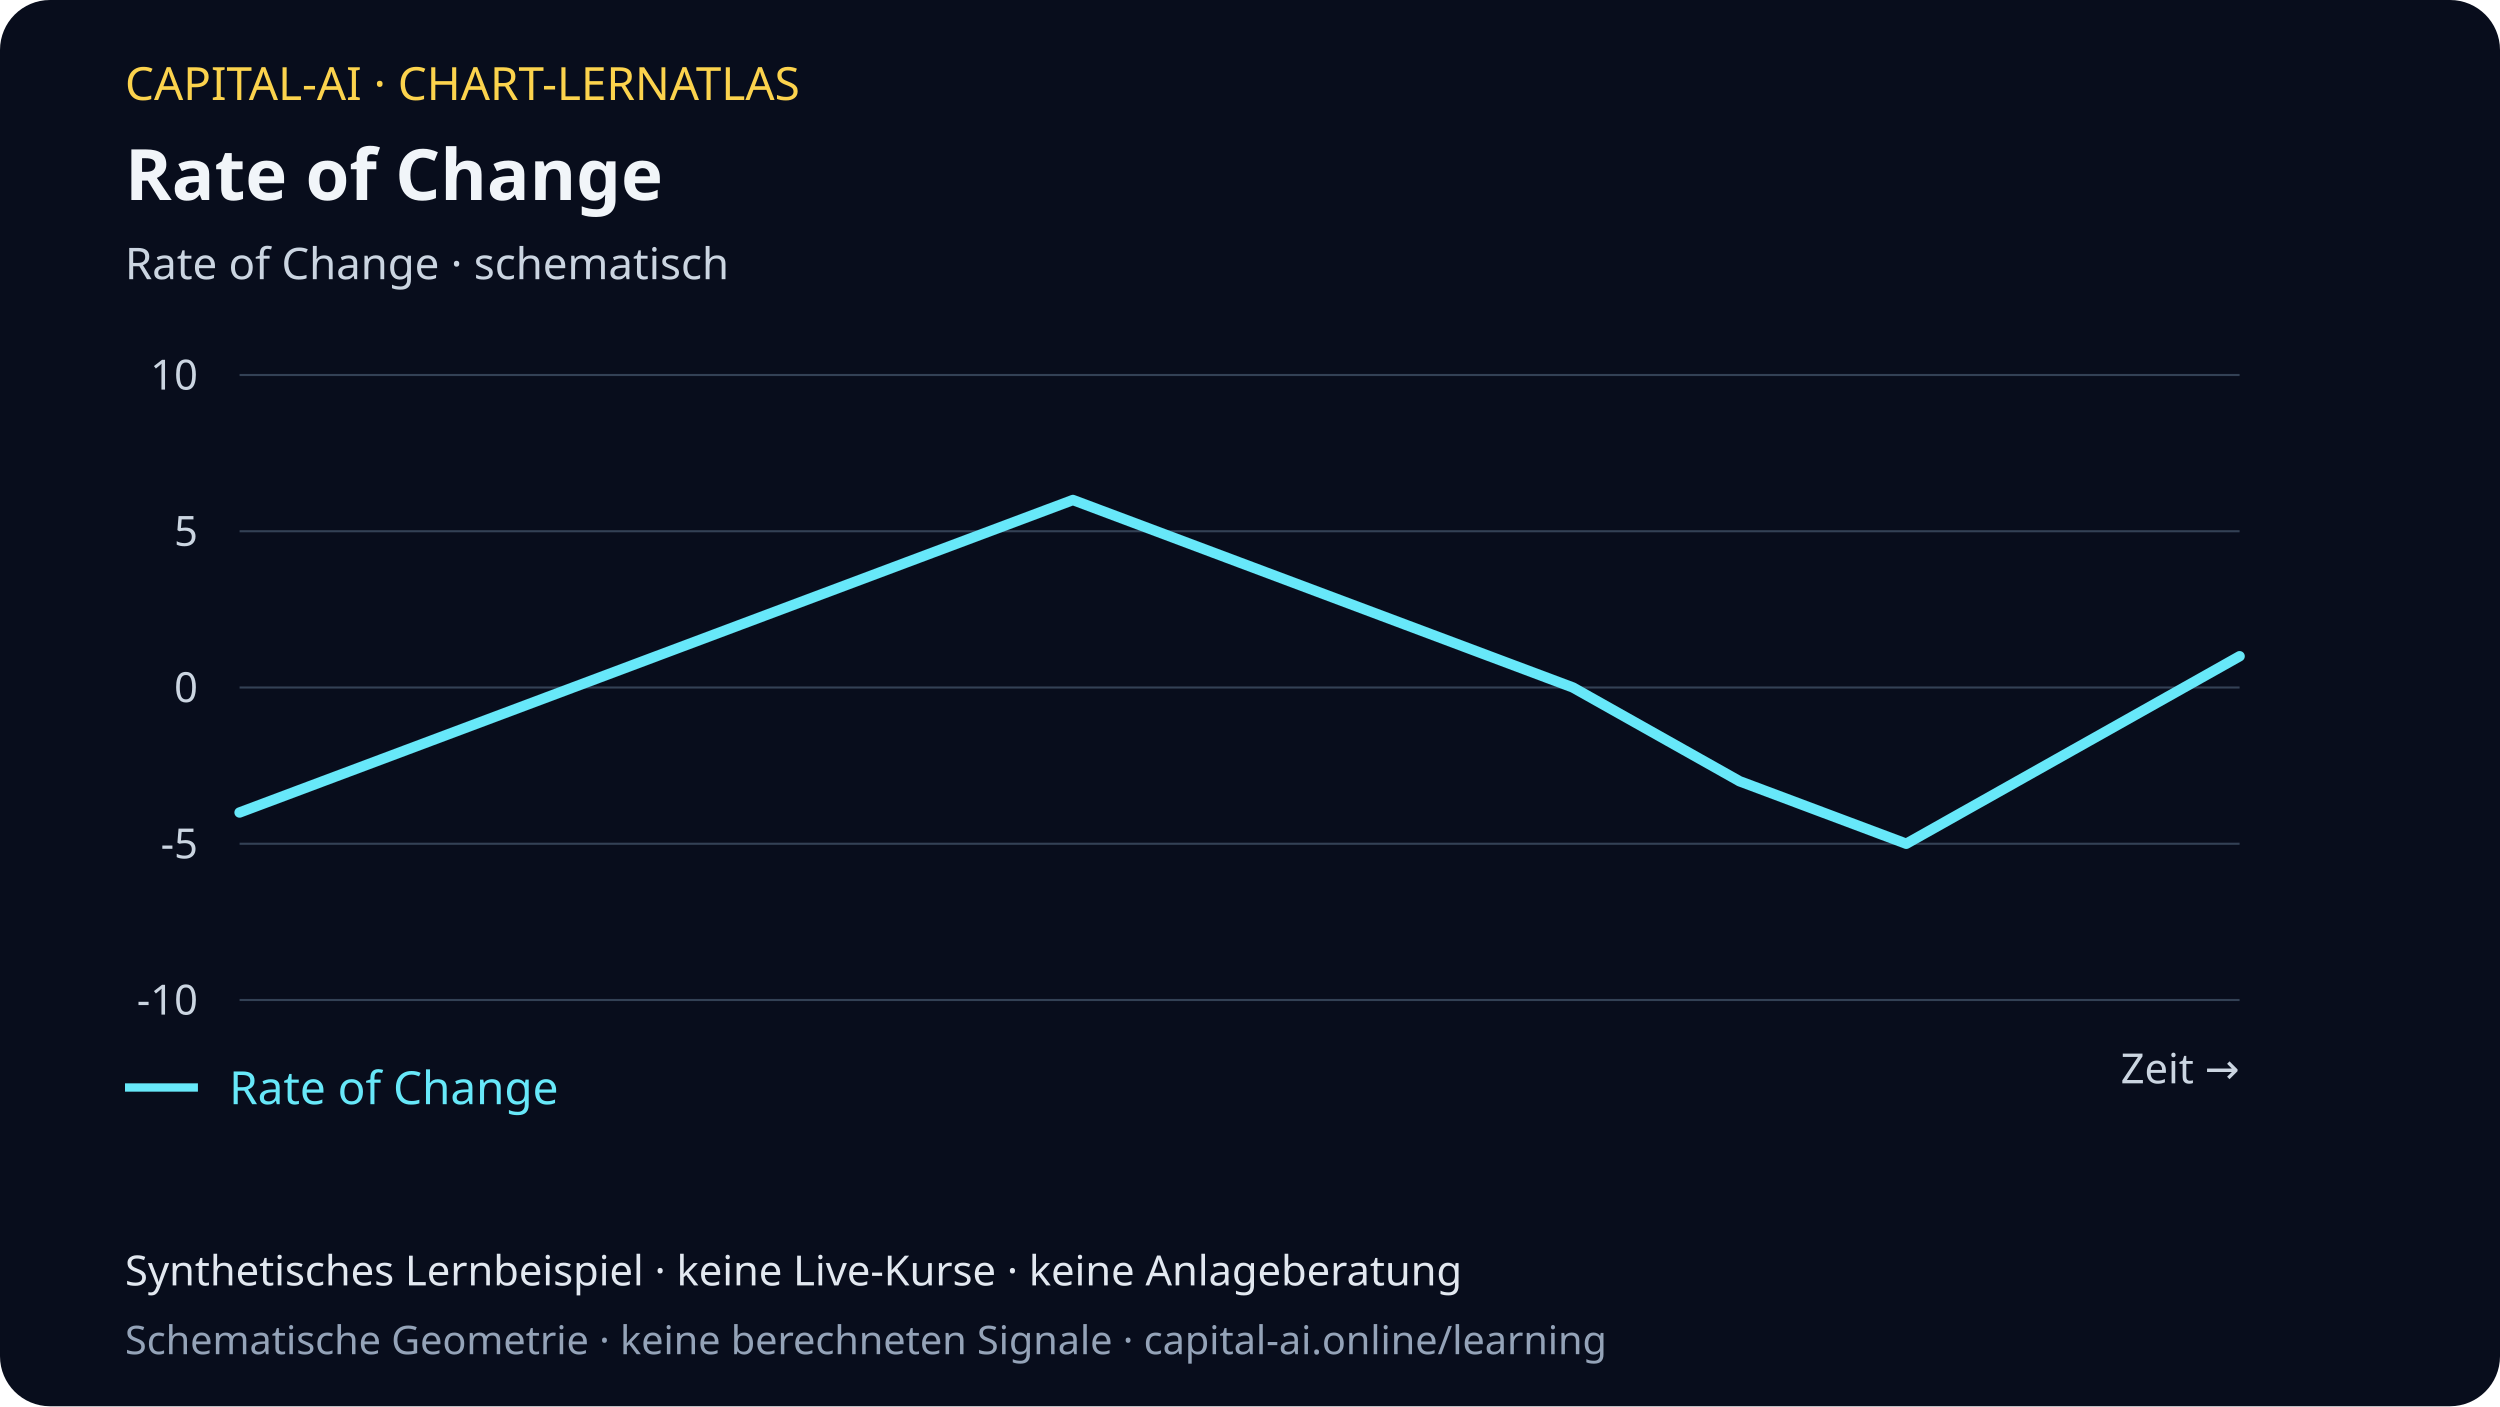
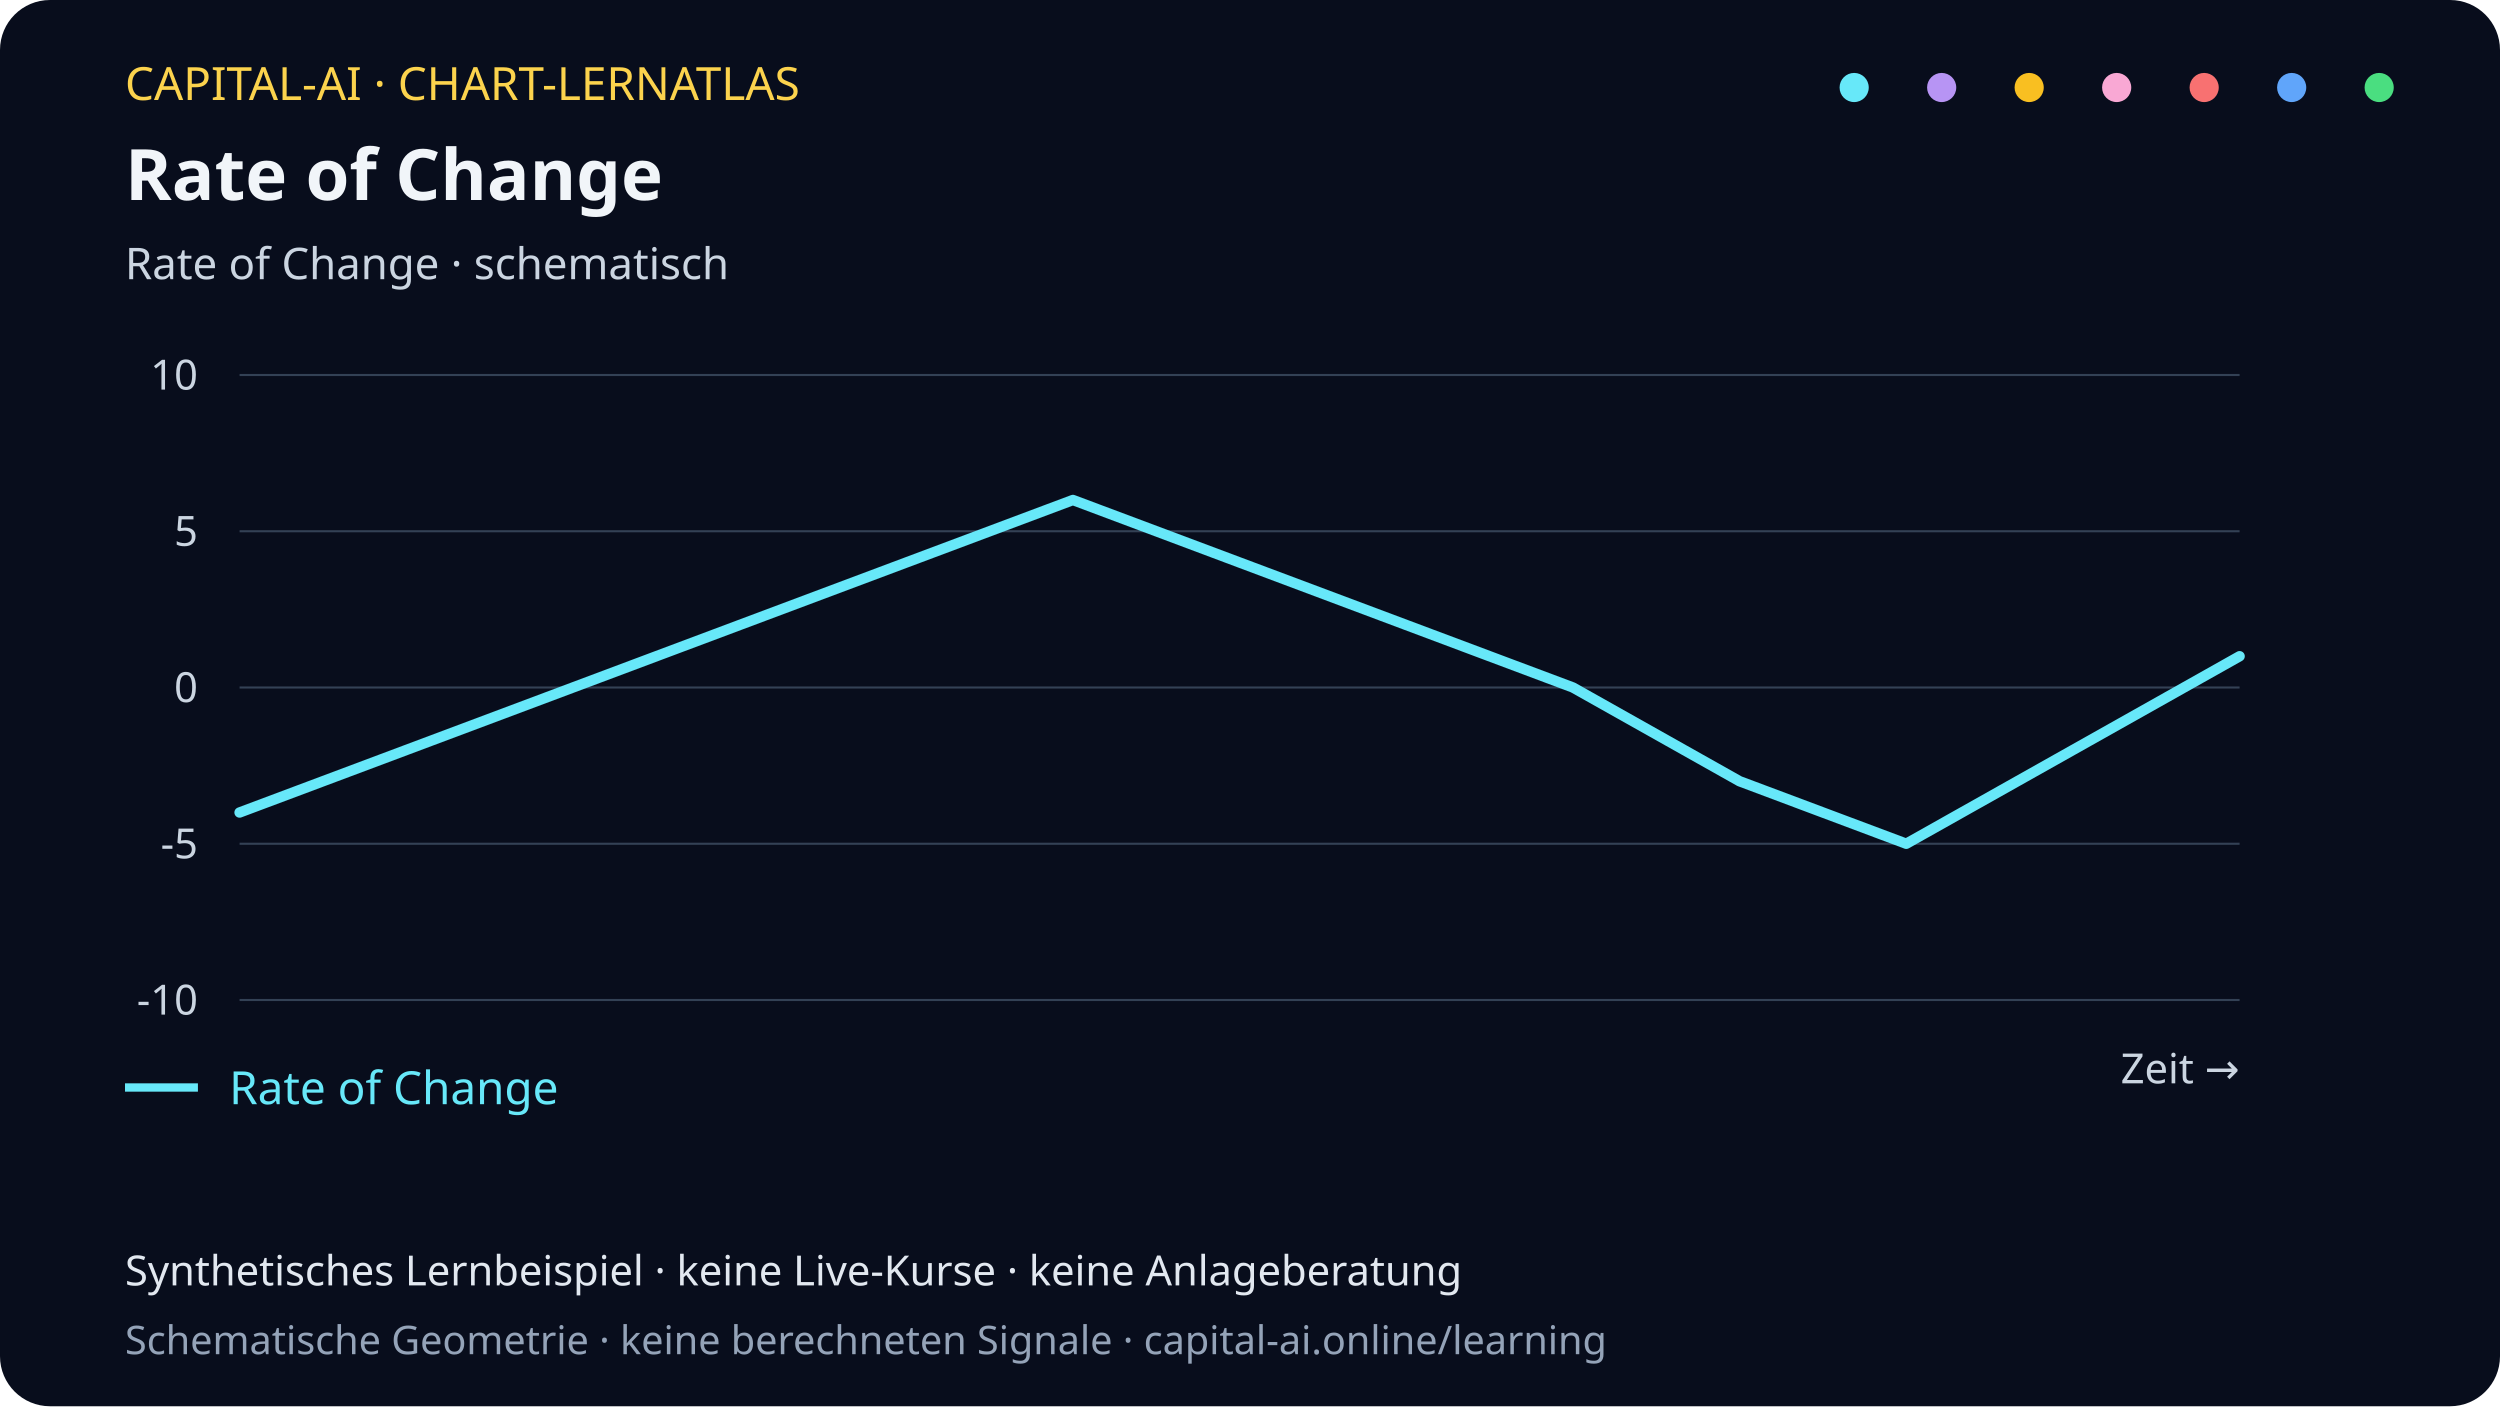
<svg xmlns="http://www.w3.org/2000/svg" viewBox="0 0 1200 675" role="img" aria-label="Rate of Change. Rate of Change beschreibt die prozentuale Preisänderung gegenüber einer festgelegten Anzahl vergangener Perioden. Die Fensterlänge beeinflusst die Interpretation. Synthetisches Lernbeispiel · keine Live-Kurse · keine Anlageberatung" class="h-auto w-full rounded-xl">
  <rect width="1200" height="675" rx="24" fill="#080d1c" />
+   <g aria-hidden="true" data-universe-spectrum="CAPITAL_AI_UNIVERSE@1">
+     <circle cx="890" cy="42" r="7" fill="#67E8F9" />
+     <circle cx="932" cy="42" r="7" fill="#B794F4" />
+     <circle cx="974" cy="42" r="7" fill="#F9BF21" />
+     <circle cx="1016" cy="42" r="7" fill="#F9A8D4" />
+     <circle cx="1058" cy="42" r="7" fill="#F87171" />
+     <circle cx="1100" cy="42" r="7" fill="#60A5FA" />
+     <circle cx="1142" cy="42" r="7" fill="#4ADE80" />
+   </g>
  <g font-family="system-ui, sans-serif">
    <text x="60" y="48" fill="#fcd34d" font-size="22">CAPITAL-AI · CHART-LERNATLAS</text>
    <text x="60" y="96" fill="#f1f5f9" font-size="34" font-weight="700">Rate of Change</text>
    <text x="60" y="134" fill="#cbd5e1" font-size="21">Rate of Change · schematisch</text>
    <g>
      <line x1="115" x2="1075" y1="480" y2="480" stroke="#334155" />
      <text x="95" y="487" text-anchor="end" fill="#cbd5e1" font-size="20">-10</text>
    </g>
    <g>
      <line x1="115" x2="1075" y1="405" y2="405" stroke="#334155" />
      <text x="95" y="412" text-anchor="end" fill="#cbd5e1" font-size="20">-5</text>
    </g>
    <g>
      <line x1="115" x2="1075" y1="330" y2="330" stroke="#334155" />
      <text x="95" y="337" text-anchor="end" fill="#cbd5e1" font-size="20">0</text>
    </g>
    <g>
      <line x1="115" x2="1075" y1="255" y2="255" stroke="#334155" />
      <text x="95" y="262" text-anchor="end" fill="#cbd5e1" font-size="20">5</text>
    </g>
    <g>
      <line x1="115" x2="1075" y1="180" y2="180" stroke="#334155" />
      <text x="95" y="187" text-anchor="end" fill="#cbd5e1" font-size="20">10</text>
    </g>
    <g>
      <polyline points="115,390 195,360 275,330 355,300 435,270 515,240 595,270 675,300 755,330 835,375 915,405 995,360 1075,315" fill="none" stroke="#67e8f9" stroke-width="5" stroke-linejoin="round" stroke-linecap="round" />
      <line x1="60" x2="95" y1="522" y2="522" stroke="#67e8f9" stroke-width="4" />
      <text x="110" y="530" fill="#67e8f9" font-size="22">Rate of Change</text>
    </g>
    <text x="1075" y="520" text-anchor="end" fill="#cbd5e1" font-size="20">Zeit →</text>
    <text x="60" y="617" fill="#e2e8f0" font-size="20">Synthetisches Lernbeispiel · keine Live-Kurse · keine Anlageberatung</text>
    <text x="60" y="650" fill="#94a3b8" font-size="19">Schematische Geometrie · keine berechneten Signale · capital-ai.online/learning</text>
  </g>
</svg>
